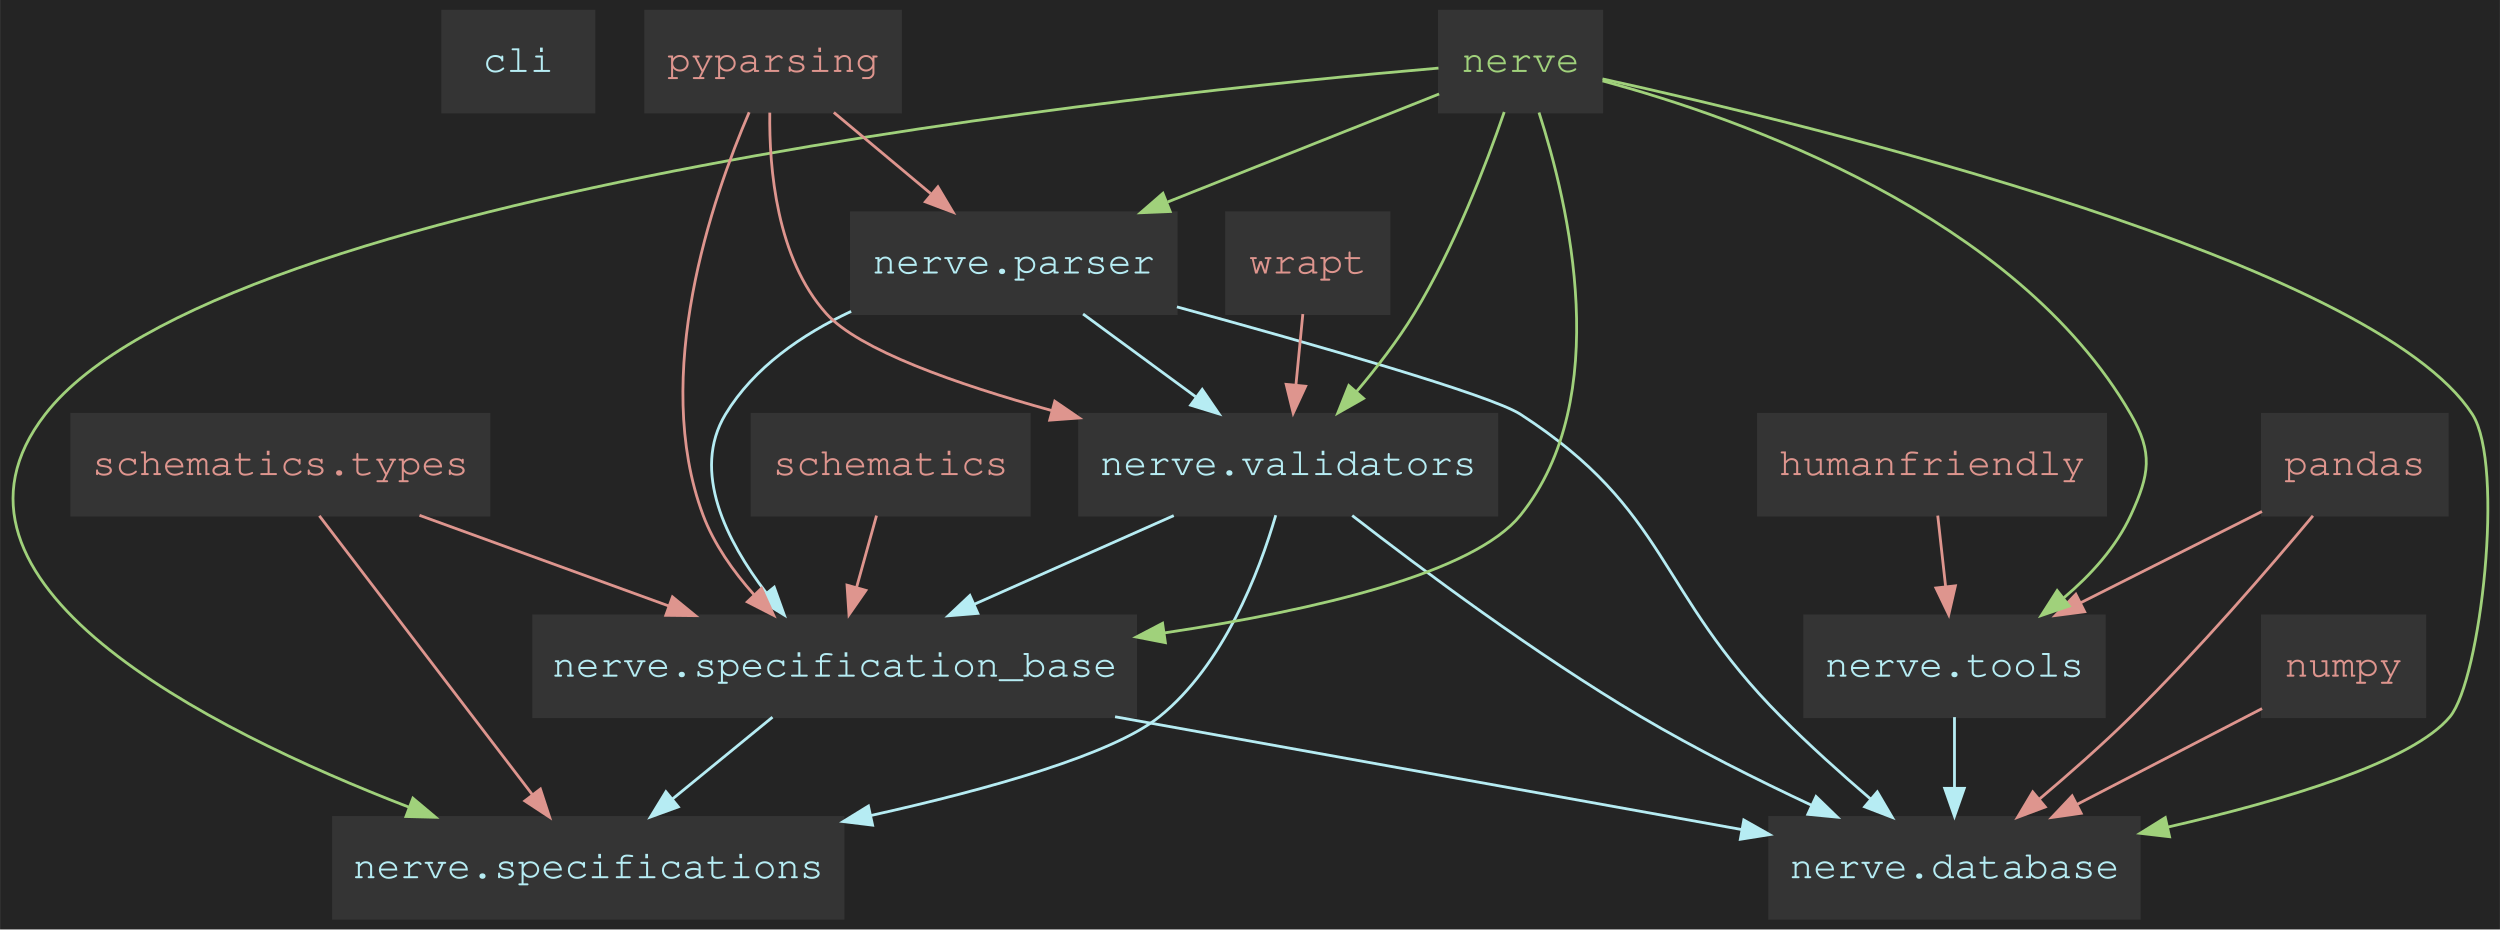
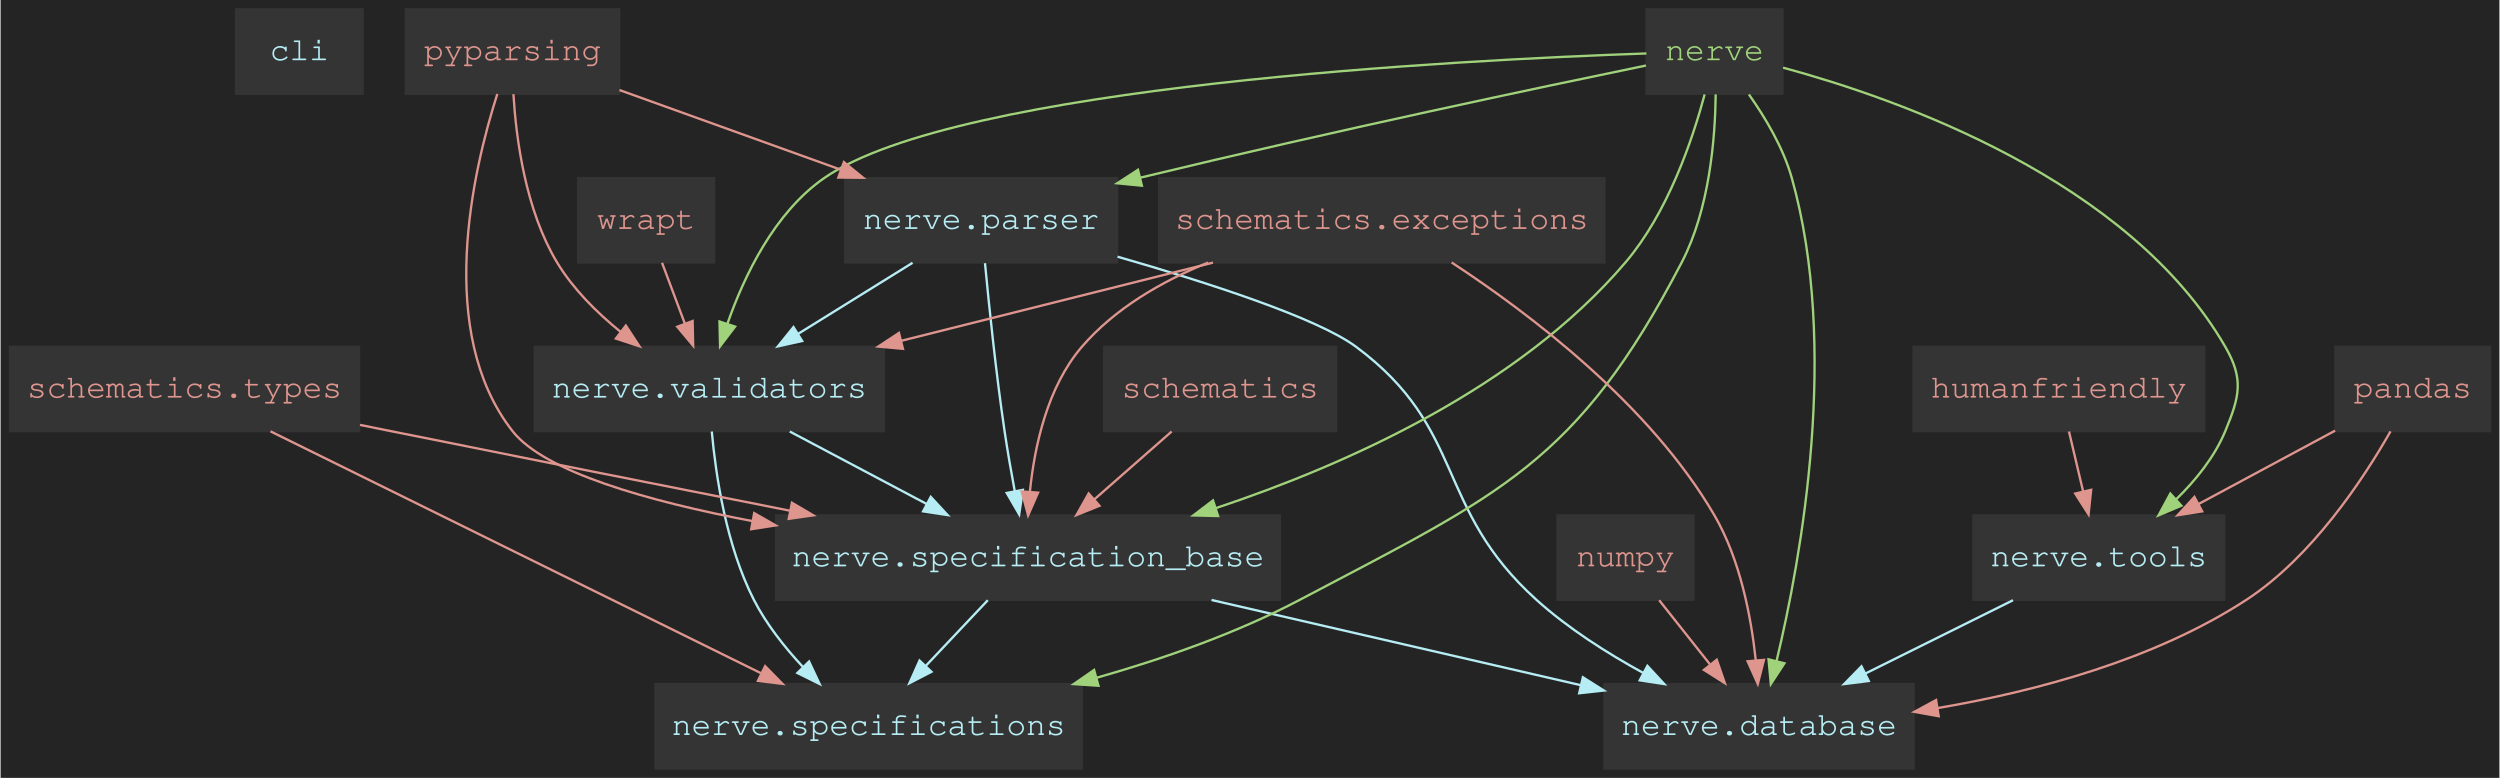
- <svg xmlns="http://www.w3.org/2000/svg" width="893pt" height="332pt" viewBox="0.00 0.00 892.96 332.00">
+ <svg xmlns="http://www.w3.org/2000/svg" width="1067pt" height="332pt" viewBox="0.00 0.00 1066.50 332.00">
  <g id="graph0" class="graph" transform="scale(1 1) rotate(0) translate(4 328)">
-     <polygon fill="#242424" stroke="transparent" points="-4,4 -4,-328 888.965,-328 888.965,4 -4,4" />
+     <polygon fill="#242424" stroke="transparent" points="-4,4 -4,-328 1062.5,-328 1062.5,4 -4,4" />
    <g id="node1" class="node">
-       <polygon fill="#343434" stroke="#343434" points="208.118,-324 154.118,-324 154.118,-288 208.118,-288 208.118,-324" />
-       <text text-anchor="middle" x="181.118" y="-302.3" font-family="Courier,monospace" font-size="14.00" fill="#b6ecf3">cli</text>
+       <polygon fill="#343434" stroke="#343434" points="150.5,-324 96.5,-324 96.5,-288 150.5,-288 150.5,-324" />
+       <text text-anchor="middle" x="123.5" y="-302.3" font-family="Courier,monospace" font-size="14.00" fill="#b6ecf3">cli</text>
    </g>
    <g id="node2" class="node">
-       <polygon fill="#343434" stroke="#343434" points="760.118,-36 628.118,-36 628.118,0 760.118,0 760.118,-36" />
-       <text text-anchor="middle" x="694.118" y="-14.3" font-family="Courier,monospace" font-size="14.00" fill="#b6ecf3">nerve.database</text>
+       <polygon fill="#343434" stroke="#343434" points="812.5,-36 680.5,-36 680.5,0 812.5,0 812.5,-36" />
+       <text text-anchor="middle" x="746.5" y="-14.3" font-family="Courier,monospace" font-size="14.00" fill="#b6ecf3">nerve.database</text>
    </g>
    <g id="node3" class="node">
-       <polygon fill="#343434" stroke="#343434" points="416.118,-252 300.118,-252 300.118,-216 416.118,-216 416.118,-252" />
-       <text text-anchor="middle" x="358.118" y="-230.3" font-family="Courier,monospace" font-size="14.00" fill="#b6ecf3">nerve.parser</text>
+       <polygon fill="#343434" stroke="#343434" points="472.5,-252 356.5,-252 356.5,-216 472.5,-216 472.5,-252" />
+       <text text-anchor="middle" x="414.5" y="-230.3" font-family="Courier,monospace" font-size="14.00" fill="#b6ecf3">nerve.parser</text>
    </g>
    <g id="edge1" class="edge">
-       <path fill="none" stroke="#b6ecf3" d="M416.377,-218.383C465.175,-205.012 528.523,-186.865 539.118,-180 592.279,-145.556 587.454,-116.917 632.118,-72 642.144,-61.918 653.754,-51.506 664.198,-42.548" />
-       <polygon fill="#b6ecf3" stroke="#b6ecf3" points="666.546,-45.146 671.912,-36.01 662.02,-39.806 666.546,-45.146" />
+       <path fill="none" stroke="#b6ecf3" d="M472.719,-218.438C511.383,-207.341 557.962,-192.274 574.5,-180 621.838,-144.868 607.735,-111.494 651.5,-72 664.922,-59.888 681.515,-49.31 697.06,-40.803" />
+       <polygon fill="#b6ecf3" stroke="#b6ecf3" points="698.859,-43.811 706.058,-36.038 695.583,-37.625 698.859,-43.811" />
    </g>
    <g id="node4" class="node">
-       <polygon fill="#343434" stroke="#343434" points="401.618,-108 186.618,-108 186.618,-72 401.618,-72 401.618,-108" />
-       <text text-anchor="middle" x="294.118" y="-86.3" font-family="Courier,monospace" font-size="14.00" fill="#b6ecf3">nerve.specification_base</text>
+       <polygon fill="#343434" stroke="#343434" points="542,-108 327,-108 327,-72 542,-72 542,-108" />
+       <text text-anchor="middle" x="434.5" y="-86.3" font-family="Courier,monospace" font-size="14.00" fill="#b6ecf3">nerve.specification_base</text>
    </g>
    <g id="edge2" class="edge">
-       <path fill="none" stroke="#b6ecf3" d="M300.005,-216.777C282.496,-208.569 265.254,-196.758 255.118,-180 242.814,-159.656 255.531,-134.733 269.637,-116.277" />
-       <polygon fill="#b6ecf3" stroke="#b6ecf3" points="272.536,-118.258 276.13,-108.291 267.106,-113.841 272.536,-118.258" />
+       <path fill="none" stroke="#b6ecf3" d="M416.143,-215.678C417.87,-197.457 420.842,-168.727 424.5,-144 425.736,-135.644 427.315,-126.604 428.85,-118.355" />
+       <polygon fill="#b6ecf3" stroke="#b6ecf3" points="432.306,-118.918 430.743,-108.439 425.43,-117.605 432.306,-118.918" />
    </g>
    <g id="node7" class="node">
-       <polygon fill="#343434" stroke="#343434" points="530.618,-180 381.618,-180 381.618,-144 530.618,-144 530.618,-180" />
-       <text text-anchor="middle" x="456.118" y="-158.3" font-family="Courier,monospace" font-size="14.00" fill="#b6ecf3">nerve.validators</text>
+       <polygon fill="#343434" stroke="#343434" points="373,-180 224,-180 224,-144 373,-144 373,-180" />
+       <text text-anchor="middle" x="298.5" y="-158.3" font-family="Courier,monospace" font-size="14.00" fill="#b6ecf3">nerve.validators</text>
    </g>
    <g id="edge3" class="edge">
-       <path fill="none" stroke="#b6ecf3" d="M382.848,-215.831C395.034,-206.878 409.901,-195.956 423.05,-186.296" />
-       <polygon fill="#b6ecf3" stroke="#b6ecf3" points="425.41,-188.904 431.397,-180.163 421.266,-183.263 425.41,-188.904" />
+       <path fill="none" stroke="#b6ecf3" d="M385.228,-215.831C370.391,-206.622 352.199,-195.33 336.314,-185.471" />
+       <polygon fill="#b6ecf3" stroke="#b6ecf3" points="338.104,-182.463 327.762,-180.163 334.413,-188.41 338.104,-182.463" />
    </g>
    <g id="edge4" class="edge">
-       <path fill="none" stroke="#b6ecf3" d="M394.281,-71.971C463.694,-59.476 554.685,-43.098 618.148,-31.675" />
-       <polygon fill="#b6ecf3" stroke="#b6ecf3" points="618.867,-35.102 628.089,-29.885 617.627,-28.212 618.867,-35.102" />
+       <path fill="none" stroke="#b6ecf3" d="M512.828,-71.924C561.025,-60.802 622.503,-46.615 670.301,-35.584" />
+       <polygon fill="#b6ecf3" stroke="#b6ecf3" points="671.327,-38.94 680.284,-33.281 669.753,-32.119 671.327,-38.94" />
    </g>
    <g id="node5" class="node">
-       <polygon fill="#343434" stroke="#343434" points="297.118,-36 115.118,-36 115.118,0 297.118,0 297.118,-36" />
-       <text text-anchor="middle" x="206.118" y="-14.3" font-family="Courier,monospace" font-size="14.00" fill="#b6ecf3">nerve.specifications</text>
+       <polygon fill="#343434" stroke="#343434" points="457.5,-36 275.5,-36 275.5,0 457.5,0 457.5,-36" />
+       <text text-anchor="middle" x="366.5" y="-14.3" font-family="Courier,monospace" font-size="14.00" fill="#b6ecf3">nerve.specifications</text>
    </g>
    <g id="edge5" class="edge">
-       <path fill="none" stroke="#b6ecf3" d="M271.912,-71.831C261.073,-62.963 247.874,-52.164 236.151,-42.572" />
-       <polygon fill="#b6ecf3" stroke="#b6ecf3" points="238.273,-39.786 228.317,-36.163 233.841,-45.204 238.273,-39.786" />
+       <path fill="none" stroke="#b6ecf3" d="M417.341,-71.831C409.349,-63.369 399.696,-53.149 390.958,-43.897" />
+       <polygon fill="#b6ecf3" stroke="#b6ecf3" points="393.301,-41.28 383.89,-36.413 388.212,-46.087 393.301,-41.28" />
    </g>
    <g id="node6" class="node">
-       <polygon fill="#343434" stroke="#343434" points="747.618,-108 640.618,-108 640.618,-72 747.618,-72 747.618,-108" />
-       <text text-anchor="middle" x="694.118" y="-86.3" font-family="Courier,monospace" font-size="14.00" fill="#b6ecf3">nerve.tools</text>
+       <polygon fill="#343434" stroke="#343434" points="945,-108 838,-108 838,-72 945,-72 945,-108" />
+       <text text-anchor="middle" x="891.5" y="-86.3" font-family="Courier,monospace" font-size="14.00" fill="#b6ecf3">nerve.tools</text>
    </g>
    <g id="edge6" class="edge">
-       <path fill="none" stroke="#b6ecf3" d="M694.118,-71.831C694.118,-64.131 694.118,-54.974 694.118,-46.417" />
-       <polygon fill="#b6ecf3" stroke="#b6ecf3" points="697.618,-46.413 694.118,-36.413 690.618,-46.413 697.618,-46.413" />
+       <path fill="none" stroke="#b6ecf3" d="M854.91,-71.831C835.776,-62.33 812.177,-50.612 791.888,-40.537" />
+       <polygon fill="#b6ecf3" stroke="#b6ecf3" points="793.34,-37.351 782.827,-36.038 790.226,-43.62 793.34,-37.351" />
    </g>
    <g id="edge7" class="edge">
-       <path fill="none" stroke="#b6ecf3" d="M478.996,-143.838C503.645,-124.712 544.418,-94.331 582.118,-72 601.431,-60.56 623.534,-49.505 642.973,-40.408" />
-       <polygon fill="#b6ecf3" stroke="#b6ecf3" points="644.669,-43.48 652.278,-36.107 641.732,-37.126 644.669,-43.48" />
+       <path fill="none" stroke="#b6ecf3" d="M332.818,-143.831C350.536,-134.452 372.334,-122.911 391.198,-112.924" />
+       <polygon fill="#b6ecf3" stroke="#b6ecf3" points="392.992,-115.935 400.192,-108.163 389.717,-109.749 392.992,-115.935" />
    </g>
    <g id="edge8" class="edge">
-       <path fill="none" stroke="#b6ecf3" d="M415.239,-143.831C393.572,-134.202 366.782,-122.295 343.911,-112.13" />
-       <polygon fill="#b6ecf3" stroke="#b6ecf3" points="345.263,-108.901 334.704,-108.038 342.42,-115.298 345.263,-108.901" />
+       <path fill="none" stroke="#b6ecf3" d="M299.542,-143.826C301.245,-124.958 305.727,-95.036 317.5,-72 322.793,-61.643 330.598,-51.765 338.43,-43.356" />
+       <polygon fill="#b6ecf3" stroke="#b6ecf3" points="341.064,-45.669 345.56,-36.075 336.063,-40.772 341.064,-45.669" />
+     </g>
+     <g id="node8" class="node">
+       <polygon fill="#343434" stroke="#343434" points="936.5,-180 812.5,-180 812.5,-144 936.5,-144 936.5,-180" />
+       <text text-anchor="middle" x="874.5" y="-158.3" font-family="Courier,monospace" font-size="14.00" fill="#de958e">humanfriendly</text>
    </g>
    <g id="edge9" class="edge">
-       <path fill="none" stroke="#b6ecf3" d="M451.684,-143.966C445.707,-123.481 433.068,-90.503 410.118,-72 393.515,-58.613 349.817,-46.233 307.104,-36.714" />
-       <polygon fill="#b6ecf3" stroke="#b6ecf3" points="307.67,-33.255 297.154,-34.542 306.178,-40.094 307.67,-33.255" />
+       <path fill="none" stroke="#de958e" d="M878.79,-143.831C880.608,-136.131 882.77,-126.974 884.79,-118.417" />
+       <polygon fill="#de958e" stroke="#de958e" points="888.261,-118.95 887.152,-108.413 881.448,-117.341 888.261,-118.95" />
    </g>
-     <g id="node8" class="node">
-       <polygon fill="#343434" stroke="#343434" points="748.118,-180 624.118,-180 624.118,-144 748.118,-144 748.118,-180" />
-       <text text-anchor="middle" x="686.118" y="-158.3" font-family="Courier,monospace" font-size="14.00" fill="#de958e">humanfriendly</text>
+     <g id="node9" class="node">
+       <polygon fill="#343434" stroke="#343434" points="718.5,-108 660.5,-108 660.5,-72 718.5,-72 718.5,-108" />
+       <text text-anchor="middle" x="689.5" y="-86.3" font-family="Courier,monospace" font-size="14.00" fill="#de958e">numpy</text>
    </g>
    <g id="edge10" class="edge">
-       <path fill="none" stroke="#de958e" d="M688.137,-143.831C688.993,-136.131 690.01,-126.974 690.961,-118.417" />
-       <polygon fill="#de958e" stroke="#de958e" points="694.447,-118.739 692.072,-108.413 687.489,-117.966 694.447,-118.739" />
+       <path fill="none" stroke="#de958e" d="M703.884,-71.831C710.449,-63.539 718.351,-53.557 725.558,-44.453" />
+       <polygon fill="#de958e" stroke="#de958e" points="728.46,-46.426 731.923,-36.413 722.972,-42.081 728.46,-46.426" />
    </g>
-     <g id="node9" class="node">
-       <polygon fill="#343434" stroke="#343434" points="862.118,-108 804.118,-108 804.118,-72 862.118,-72 862.118,-108" />
-       <text text-anchor="middle" x="833.118" y="-86.3" font-family="Courier,monospace" font-size="14.00" fill="#de958e">numpy</text>
+     <g id="node10" class="node">
+       <polygon fill="#343434" stroke="#343434" points="1058.5,-180 992.5,-180 992.5,-144 1058.5,-144 1058.5,-180" />
+       <text text-anchor="middle" x="1025.5" y="-158.3" font-family="Courier,monospace" font-size="14.00" fill="#de958e">pandas</text>
    </g>
    <g id="edge11" class="edge">
-       <path fill="none" stroke="#de958e" d="M803.979,-74.906C784.824,-64.984 759.408,-51.819 737.847,-40.651" />
-       <polygon fill="#de958e" stroke="#de958e" points="739.362,-37.494 728.872,-36.002 736.142,-43.709 739.362,-37.494" />
-     </g>
-     <g id="node10" class="node">
-       <polygon fill="#343434" stroke="#343434" points="870.118,-180 804.118,-180 804.118,-144 870.118,-144 870.118,-180" />
-       <text text-anchor="middle" x="837.118" y="-158.3" font-family="Courier,monospace" font-size="14.00" fill="#de958e">pandas</text>
+       <path fill="none" stroke="#de958e" d="M1016.023,-143.887C1004.324,-123.327 982.496,-90.279 954.5,-72 915.251,-46.373 864.427,-32.894 822.843,-25.811" />
+       <polygon fill="#de958e" stroke="#de958e" points="823.187,-22.321 812.758,-24.186 822.074,-29.232 823.187,-22.321" />
    </g>
    <g id="edge12" class="edge">
-       <path fill="none" stroke="#de958e" d="M822.165,-143.76C806.582,-125.101 781.131,-95.584 757.118,-72 746.881,-61.945 735.072,-51.54 724.465,-42.578" />
-       <polygon fill="#de958e" stroke="#de958e" points="726.552,-39.761 716.633,-36.037 722.064,-45.134 726.552,-39.761" />
+       <path fill="none" stroke="#de958e" d="M992.376,-144.202C974.793,-134.755 952.985,-123.037 934.15,-112.916" />
+       <polygon fill="#de958e" stroke="#de958e" points="935.639,-109.743 925.173,-108.093 932.326,-115.909 935.639,-109.743" />
+     </g>
+     <g id="node11" class="node">
+       <polygon fill="#343434" stroke="#343434" points="756.5,-324 698.5,-324 698.5,-288 756.5,-288 756.5,-324" />
+       <text text-anchor="middle" x="727.5" y="-302.3" font-family="Courier,monospace" font-size="14.00" fill="#a0d17b">nerve</text>
    </g>
    <g id="edge13" class="edge">
-       <path fill="none" stroke="#de958e" d="M803.952,-145.301C784.69,-135.603 760.159,-123.251 739.168,-112.683" />
-       <polygon fill="#de958e" stroke="#de958e" points="740.617,-109.493 730.111,-108.122 737.469,-115.745 740.617,-109.493" />
-     </g>
-     <g id="node11" class="node">
-       <polygon fill="#343434" stroke="#343434" points="568.118,-324 510.118,-324 510.118,-288 568.118,-288 568.118,-324" />
-       <text text-anchor="middle" x="539.118" y="-302.3" font-family="Courier,monospace" font-size="14.00" fill="#a0d17b">nerve</text>
+       <path fill="none" stroke="#a0d17b" d="M742.175,-287.709C749.205,-277.772 756.87,-264.903 760.5,-252 780.808,-179.825 764.636,-90.344 753.972,-45.844" />
+       <polygon fill="#a0d17b" stroke="#a0d17b" points="757.345,-44.902 751.535,-36.041 750.551,-46.59 757.345,-44.902" />
    </g>
    <g id="edge14" class="edge">
-       <path fill="none" stroke="#a0d17b" d="M568.387,-299.816C644.268,-283.108 843.891,-234.623 879.118,-180 890.743,-161.975 882.077,-85.207 871.118,-72 857.728,-55.864 811.973,-42.143 770.34,-32.57" />
-       <polygon fill="#a0d17b" stroke="#a0d17b" points="770.949,-29.12 760.426,-30.349 769.419,-35.951 770.949,-29.12" />
+       <path fill="none" stroke="#a0d17b" d="M698.24,-300.035C653.805,-290.878 566.436,-272.486 482.512,-252.194" />
+       <polygon fill="#a0d17b" stroke="#a0d17b" points="483.106,-248.737 472.562,-249.775 481.452,-255.539 483.106,-248.737" />
    </g>
    <g id="edge15" class="edge">
-       <path fill="none" stroke="#a0d17b" d="M510.038,-294.432C483.956,-284.057 444.987,-268.556 413.048,-255.851" />
-       <polygon fill="#a0d17b" stroke="#a0d17b" points="413.969,-252.45 403.384,-252.006 411.382,-258.954 413.969,-252.45" />
+       <path fill="none" stroke="#a0d17b" d="M723.292,-287.689C718.058,-268.156 707.535,-237.176 689.5,-216 644.176,-162.782 571.004,-129.892 514.642,-111.121" />
+       <polygon fill="#a0d17b" stroke="#a0d17b" points="515.63,-107.762 505.038,-108.004 513.469,-114.421 515.63,-107.762" />
    </g>
    <g id="edge16" class="edge">
-       <path fill="none" stroke="#a0d17b" d="M545.71,-287.813C556.292,-255.078 572.68,-185.764 539.118,-144 522.52,-123.344 466.352,-110.125 411.979,-101.939" />
-       <polygon fill="#a0d17b" stroke="#a0d17b" points="412.256,-98.443 401.857,-100.468 411.25,-105.37 412.256,-98.443" />
+       <path fill="none" stroke="#a0d17b" d="M728.009,-287.698C727.794,-268.727 725.331,-238.721 713.5,-216 668.857,-130.261 635.991,-117.117 550.5,-72 523.65,-57.83 492.582,-46.904 463.706,-38.707" />
+       <polygon fill="#a0d17b" stroke="#a0d17b" points="464.578,-35.317 454.007,-36.032 462.716,-42.065 464.578,-35.317" />
    </g>
    <g id="edge17" class="edge">
-       <path fill="none" stroke="#a0d17b" d="M509.805,-303.676C408.281,-294.959 74.483,-260.502 12.118,-180 -34.045,-120.411 69.105,-67.847 141.964,-39.713" />
-       <polygon fill="#a0d17b" stroke="#a0d17b" points="143.465,-42.887 151.578,-36.073 140.987,-36.34 143.465,-42.887" />
+       <path fill="none" stroke="#a0d17b" d="M756.779,-299.12C806.11,-285.768 904.426,-251.182 945.5,-180 953.497,-166.142 951.623,-158.782 945.5,-144 940.948,-133.01 932.954,-123.091 924.49,-114.842" />
+       <polygon fill="#a0d17b" stroke="#a0d17b" points="926.759,-112.174 917.005,-108.037 922.05,-117.354 926.759,-112.174" />
    </g>
    <g id="edge18" class="edge">
-       <path fill="none" stroke="#a0d17b" d="M568.397,-299.12C617.729,-285.768 716.044,-251.182 757.118,-180 765.115,-166.142 763.804,-158.536 757.118,-144 751.851,-132.548 742.825,-122.616 733.224,-114.503" />
-       <polygon fill="#a0d17b" stroke="#a0d17b" points="735.122,-111.543 725.094,-108.122 730.8,-117.05 735.122,-111.543" />
+       <path fill="none" stroke="#a0d17b" d="M698.436,-305.184C619.709,-302.465 404.433,-291.512 347.5,-252 326.273,-237.268 313.36,-210.285 306.16,-189.693" />
+       <polygon fill="#a0d17b" stroke="#a0d17b" points="309.488,-188.61 303.073,-180.179 302.83,-190.771 309.488,-188.61" />
+     </g>
+     <g id="node12" class="node">
+       <polygon fill="#343434" stroke="#343434" points="260,-324 169,-324 169,-288 260,-288 260,-324" />
+       <text text-anchor="middle" x="214.5" y="-302.3" font-family="Courier,monospace" font-size="14.00" fill="#de958e">pyparsing</text>
    </g>
    <g id="edge19" class="edge">
-       <path fill="none" stroke="#a0d17b" d="M533.292,-287.999C526.833,-269.273 515.413,-239.465 501.118,-216 495.249,-206.364 487.75,-196.646 480.563,-188.16" />
-       <polygon fill="#a0d17b" stroke="#a0d17b" points="483.044,-185.68 473.833,-180.446 477.77,-190.282 483.044,-185.68" />
-     </g>
-     <g id="node12" class="node">
-       <polygon fill="#343434" stroke="#343434" points="317.618,-324 226.618,-324 226.618,-288 317.618,-288 317.618,-324" />
-       <text text-anchor="middle" x="272.118" y="-302.3" font-family="Courier,monospace" font-size="14.00" fill="#de958e">pyparsing</text>
+       <path fill="none" stroke="#de958e" d="M260.133,-289.572C288.118,-279.498 324.263,-266.485 354.541,-255.585" />
+       <polygon fill="#de958e" stroke="#de958e" points="355.925,-258.807 364.148,-252.127 353.554,-252.221 355.925,-258.807" />
    </g>
    <g id="edge20" class="edge">
-       <path fill="none" stroke="#de958e" d="M293.82,-287.831C304.31,-279.048 317.064,-268.371 328.438,-258.849" />
-       <polygon fill="#de958e" stroke="#de958e" points="331.003,-261.266 336.424,-252.163 326.51,-255.899 331.003,-261.266" />
+       <path fill="none" stroke="#de958e" d="M208.007,-287.891C197.581,-255.281 181.437,-186.16 214.5,-144 228.095,-126.665 271.922,-114.161 316.919,-105.579" />
+       <polygon fill="#de958e" stroke="#de958e" points="317.631,-109.007 326.831,-103.753 316.363,-102.123 317.631,-109.007" />
    </g>
    <g id="edge21" class="edge">
-       <path fill="none" stroke="#de958e" d="M263.584,-287.9C250.403,-257.308 228.466,-193.84 247.118,-144 251.014,-133.591 257.922,-123.865 265.264,-115.615" />
-       <polygon fill="#de958e" stroke="#de958e" points="267.983,-117.836 272.351,-108.183 262.917,-113.005 267.983,-117.836" />
+       <path fill="none" stroke="#de958e" d="M214.877,-287.822C216.028,-268.681 220.054,-238.288 233.5,-216 240.317,-204.7 250.369,-194.674 260.54,-186.422" />
+       <polygon fill="#de958e" stroke="#de958e" points="262.857,-189.055 268.663,-180.193 258.598,-183.5 262.857,-189.055" />
+     </g>
+     <g id="node13" class="node">
+       <polygon fill="#343434" stroke="#343434" points="680.5,-252 490.5,-252 490.5,-216 680.5,-216 680.5,-252" />
+       <text text-anchor="middle" x="585.5" y="-230.3" font-family="Courier,monospace" font-size="14.00" fill="#de958e">schematics.exceptions</text>
    </g>
    <g id="edge22" class="edge">
-       <path fill="none" stroke="#de958e" d="M270.948,-287.767C270.682,-267.716 273.415,-235.731 291.118,-216 302.71,-203.081 337.268,-190.857 371.781,-181.317" />
-       <polygon fill="#de958e" stroke="#de958e" points="372.75,-184.68 381.495,-178.699 370.929,-177.921 372.75,-184.68" />
-     </g>
-     <g id="node13" class="node">
-       <polygon fill="#343434" stroke="#343434" points="363.618,-180 264.618,-180 264.618,-144 363.618,-144 363.618,-180" />
-       <text text-anchor="middle" x="314.118" y="-158.3" font-family="Courier,monospace" font-size="14.00" fill="#de958e">schematics</text>
+       <path fill="none" stroke="#de958e" d="M615.321,-215.963C648.15,-194.472 699.922,-155.443 727.5,-108 738.435,-89.188 743.112,-64.905 745.095,-46.304" />
+       <polygon fill="#de958e" stroke="#de958e" points="748.604,-46.358 745.979,-36.093 741.63,-45.754 748.604,-46.358" />
    </g>
    <g id="edge23" class="edge">
-       <path fill="none" stroke="#de958e" d="M309.072,-143.831C306.909,-136.046 304.333,-126.773 301.933,-118.135" />
-       <polygon fill="#de958e" stroke="#de958e" points="305.282,-117.112 299.233,-108.413 298.537,-118.985 305.282,-117.112" />
+       <path fill="none" stroke="#de958e" d="M511.37,-215.944C491.467,-207.878 471.585,-196.358 457.5,-180 442.761,-162.883 437.265,-137.556 435.31,-118.126" />
+       <polygon fill="#de958e" stroke="#de958e" points="438.791,-117.737 434.552,-108.028 431.811,-118.262 438.791,-117.737" />
+     </g>
+     <g id="edge24" class="edge">
+       <path fill="none" stroke="#de958e" d="M513.448,-215.924C473.02,-205.782 422.433,-193.091 380.492,-182.569" />
+       <polygon fill="#de958e" stroke="#de958e" points="381.132,-179.122 370.581,-180.083 379.429,-185.911 381.132,-179.122" />
    </g>
    <g id="node14" class="node">
-       <polygon fill="#343434" stroke="#343434" points="170.618,-180 21.618,-180 21.618,-144 170.618,-144 170.618,-180" />
-       <text text-anchor="middle" x="96.118" y="-158.3" font-family="Courier,monospace" font-size="14.00" fill="#de958e">schematics.types</text>
-     </g>
-     <g id="edge24" class="edge">
-       <path fill="none" stroke="#de958e" d="M145.827,-143.924C172.894,-134.082 206.562,-121.839 234.973,-111.507" />
-       <polygon fill="#de958e" stroke="#de958e" points="236.188,-114.79 244.39,-108.083 233.796,-108.211 236.188,-114.79" />
+       <polygon fill="#343434" stroke="#343434" points="566,-180 467,-180 467,-144 566,-144 566,-180" />
+       <text text-anchor="middle" x="516.5" y="-158.3" font-family="Courier,monospace" font-size="14.00" fill="#de958e">schematics</text>
    </g>
    <g id="edge25" class="edge">
-       <path fill="none" stroke="#de958e" d="M110.05,-143.762C129.308,-118.552 164.173,-72.91 186.185,-44.095" />
-       <polygon fill="#de958e" stroke="#de958e" points="189.011,-46.161 192.3,-36.09 183.448,-41.912 189.011,-46.161" />
+       <path fill="none" stroke="#de958e" d="M495.808,-143.831C485.805,-135.048 473.645,-124.371 462.8,-114.849" />
+       <polygon fill="#de958e" stroke="#de958e" points="465.009,-112.131 455.185,-108.163 460.391,-117.391 465.009,-112.131" />
    </g>
    <g id="node15" class="node">
-       <polygon fill="#343434" stroke="#343434" points="492.118,-252 434.118,-252 434.118,-216 492.118,-216 492.118,-252" />
-       <text text-anchor="middle" x="463.118" y="-230.3" font-family="Courier,monospace" font-size="14.00" fill="#de958e">wrapt</text>
+       <polygon fill="#343434" stroke="#343434" points="149,-180 0,-180 0,-144 149,-144 149,-180" />
+       <text text-anchor="middle" x="74.5" y="-158.3" font-family="Courier,monospace" font-size="14.00" fill="#de958e">schematics.types</text>
    </g>
    <g id="edge26" class="edge">
-       <path fill="none" stroke="#de958e" d="M461.352,-215.831C460.603,-208.131 459.713,-198.974 458.881,-190.417" />
-       <polygon fill="#de958e" stroke="#de958e" points="462.36,-190.028 457.909,-180.413 455.393,-190.705 462.36,-190.028" />
+       <path fill="none" stroke="#de958e" d="M149.387,-146.652C153.823,-145.752 158.22,-144.863 162.5,-144 218.802,-132.653 281.697,-120.155 332.815,-110.043" />
+       <polygon fill="#de958e" stroke="#de958e" points="333.745,-113.427 342.876,-108.053 332.387,-106.56 333.745,-113.427" />
+     </g>
+     <g id="edge27" class="edge">
+       <path fill="none" stroke="#de958e" d="M111.186,-143.908C164.292,-117.719 262.545,-69.265 320.453,-40.708" />
+       <polygon fill="#de958e" stroke="#de958e" points="322.313,-43.693 329.734,-36.131 319.217,-37.415 322.313,-43.693" />
+     </g>
+     <g id="node16" class="node">
+       <polygon fill="#343434" stroke="#343434" points="300.5,-252 242.5,-252 242.5,-216 300.5,-216 300.5,-252" />
+       <text text-anchor="middle" x="271.5" y="-230.3" font-family="Courier,monospace" font-size="14.00" fill="#de958e">wrapt</text>
+     </g>
+     <g id="edge28" class="edge">
+       <path fill="none" stroke="#de958e" d="M278.313,-215.831C281.264,-207.962 284.786,-198.571 288.055,-189.853" />
+       <polygon fill="#de958e" stroke="#de958e" points="291.361,-191.006 291.595,-180.413 284.807,-188.548 291.361,-191.006" />
    </g>
  </g>
</svg>
